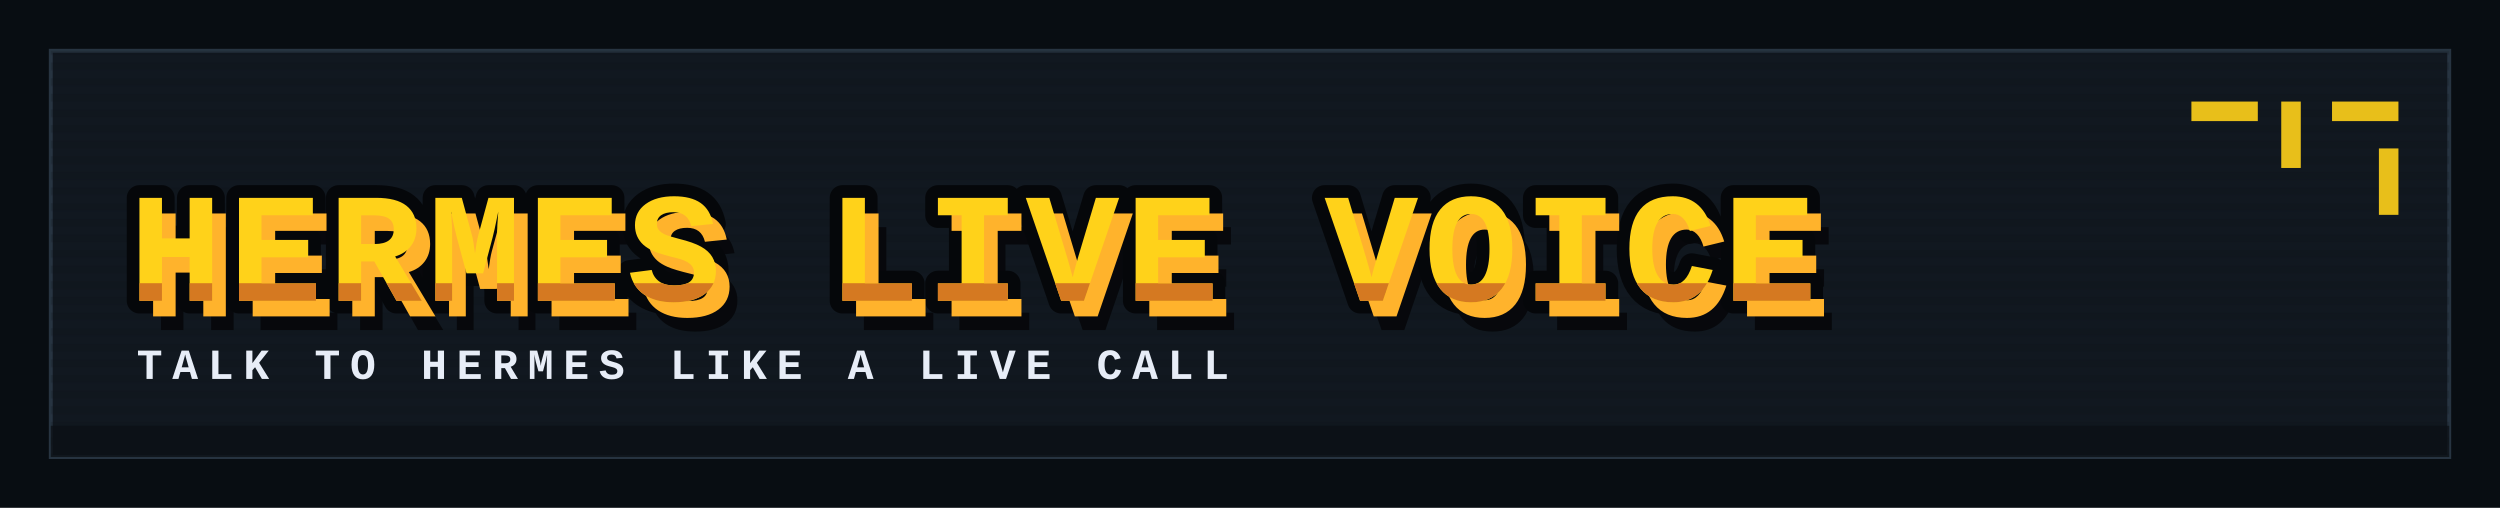
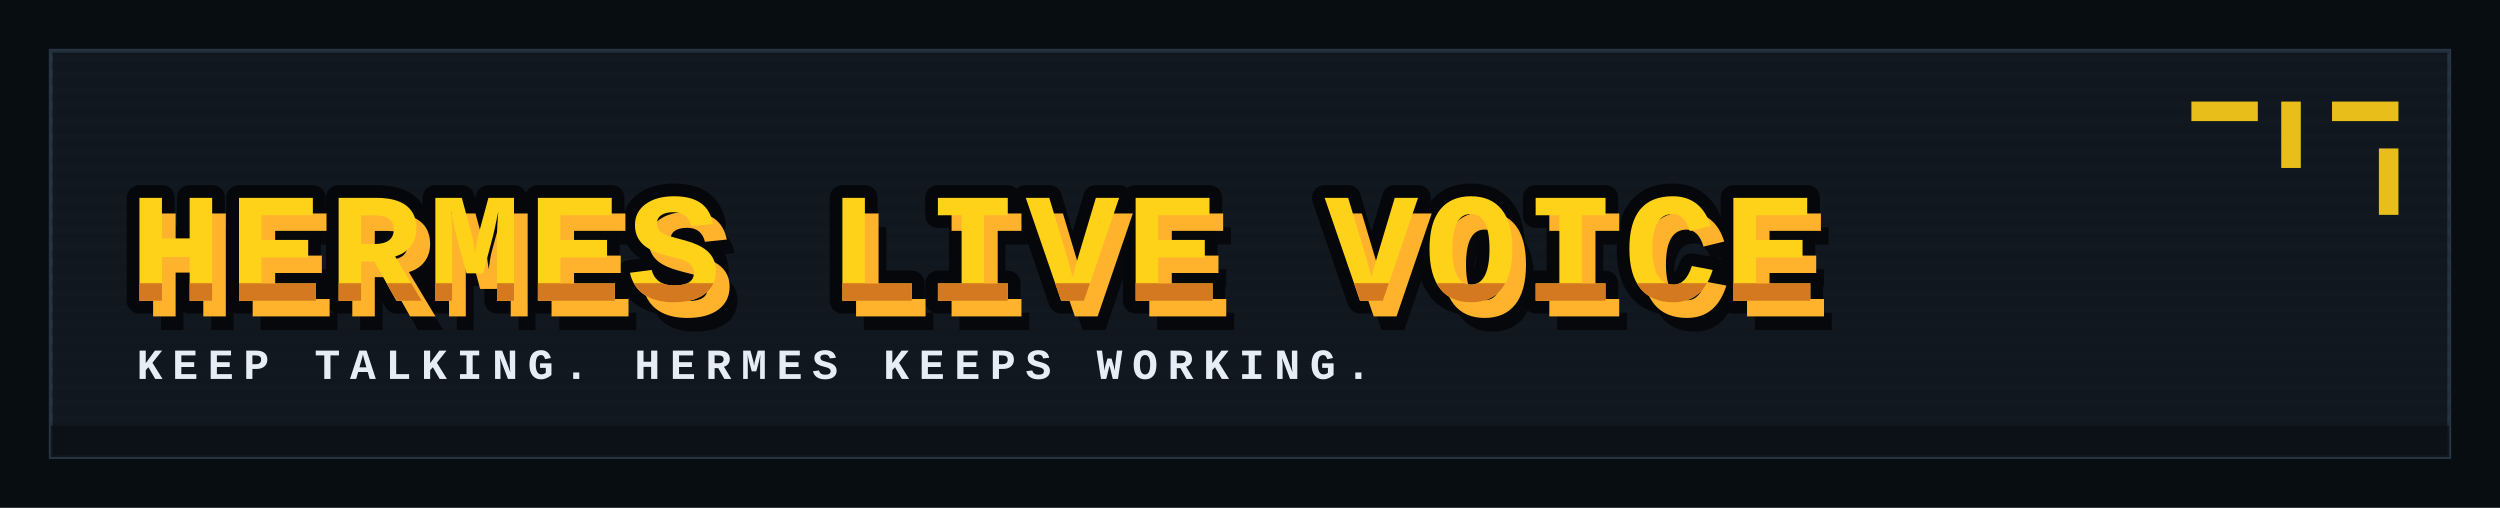
<svg xmlns="http://www.w3.org/2000/svg" viewBox="0 0 1280 260" role="img" aria-labelledby="title desc">
  <defs>
    <clipPath id="lowerStripe">
      <rect x="0" y="145" width="1280" height="74" />
    </clipPath>
    <pattern id="scan" width="8" height="8" patternUnits="userSpaceOnUse">
      <rect width="8" height="4" fill="#0b0f14" opacity="0.18" />
    </pattern>
  </defs>
  <rect width="1280" height="260" fill="#080d12" />
  <rect x="26" y="26" width="1228" height="208" fill="#111820" stroke="#273441" stroke-width="2" />
  <rect x="26" y="26" width="1228" height="208" fill="url(#scan)" />
  <rect x="26" y="218" width="1228" height="16" fill="#0b0f14" opacity="0.75" />
  <g font-family="Monaco, Consolas, 'Liberation Mono', 'Courier New', monospace" font-weight="900" letter-spacing="3">
    <text x="66" y="154" font-size="80" fill="#05070a" opacity="0.9" transform="translate(11 15)">HERMES LIVE VOICE</text>
    <text x="66" y="154" font-size="80" fill="none" stroke="#05070a" stroke-width="13" stroke-linejoin="round">HERMES LIVE VOICE</text>
    <text x="66" y="154" font-size="80" fill="#ffb32c" transform="translate(7 8)">HERMES LIVE VOICE</text>
    <text x="66" y="154" font-size="80" fill="#ffd21a">HERMES LIVE VOICE</text>
    <g clip-path="url(#lowerStripe)">
      <text x="66" y="154" font-size="80" fill="#d57921">HERMES LIVE VOICE</text>
    </g>
-     <text x="70" y="194" font-size="22" fill="#e7edf7" letter-spacing="5">TALK TO HERMES LIKE A LIVE CALL</text>
+     <text x="70" y="194" font-size="22" fill="#e7edf7" letter-spacing="5">KEEP TALKING. HERMES KEEPS WORKING.</text>
  </g>
  <g fill="#ffd21a" opacity="0.9">
    <rect x="1122" y="52" width="34" height="10" />
    <rect x="1168" y="52" width="10" height="34" />
    <rect x="1194" y="52" width="34" height="10" />
    <rect x="1218" y="76" width="10" height="34" />
  </g>
</svg>
